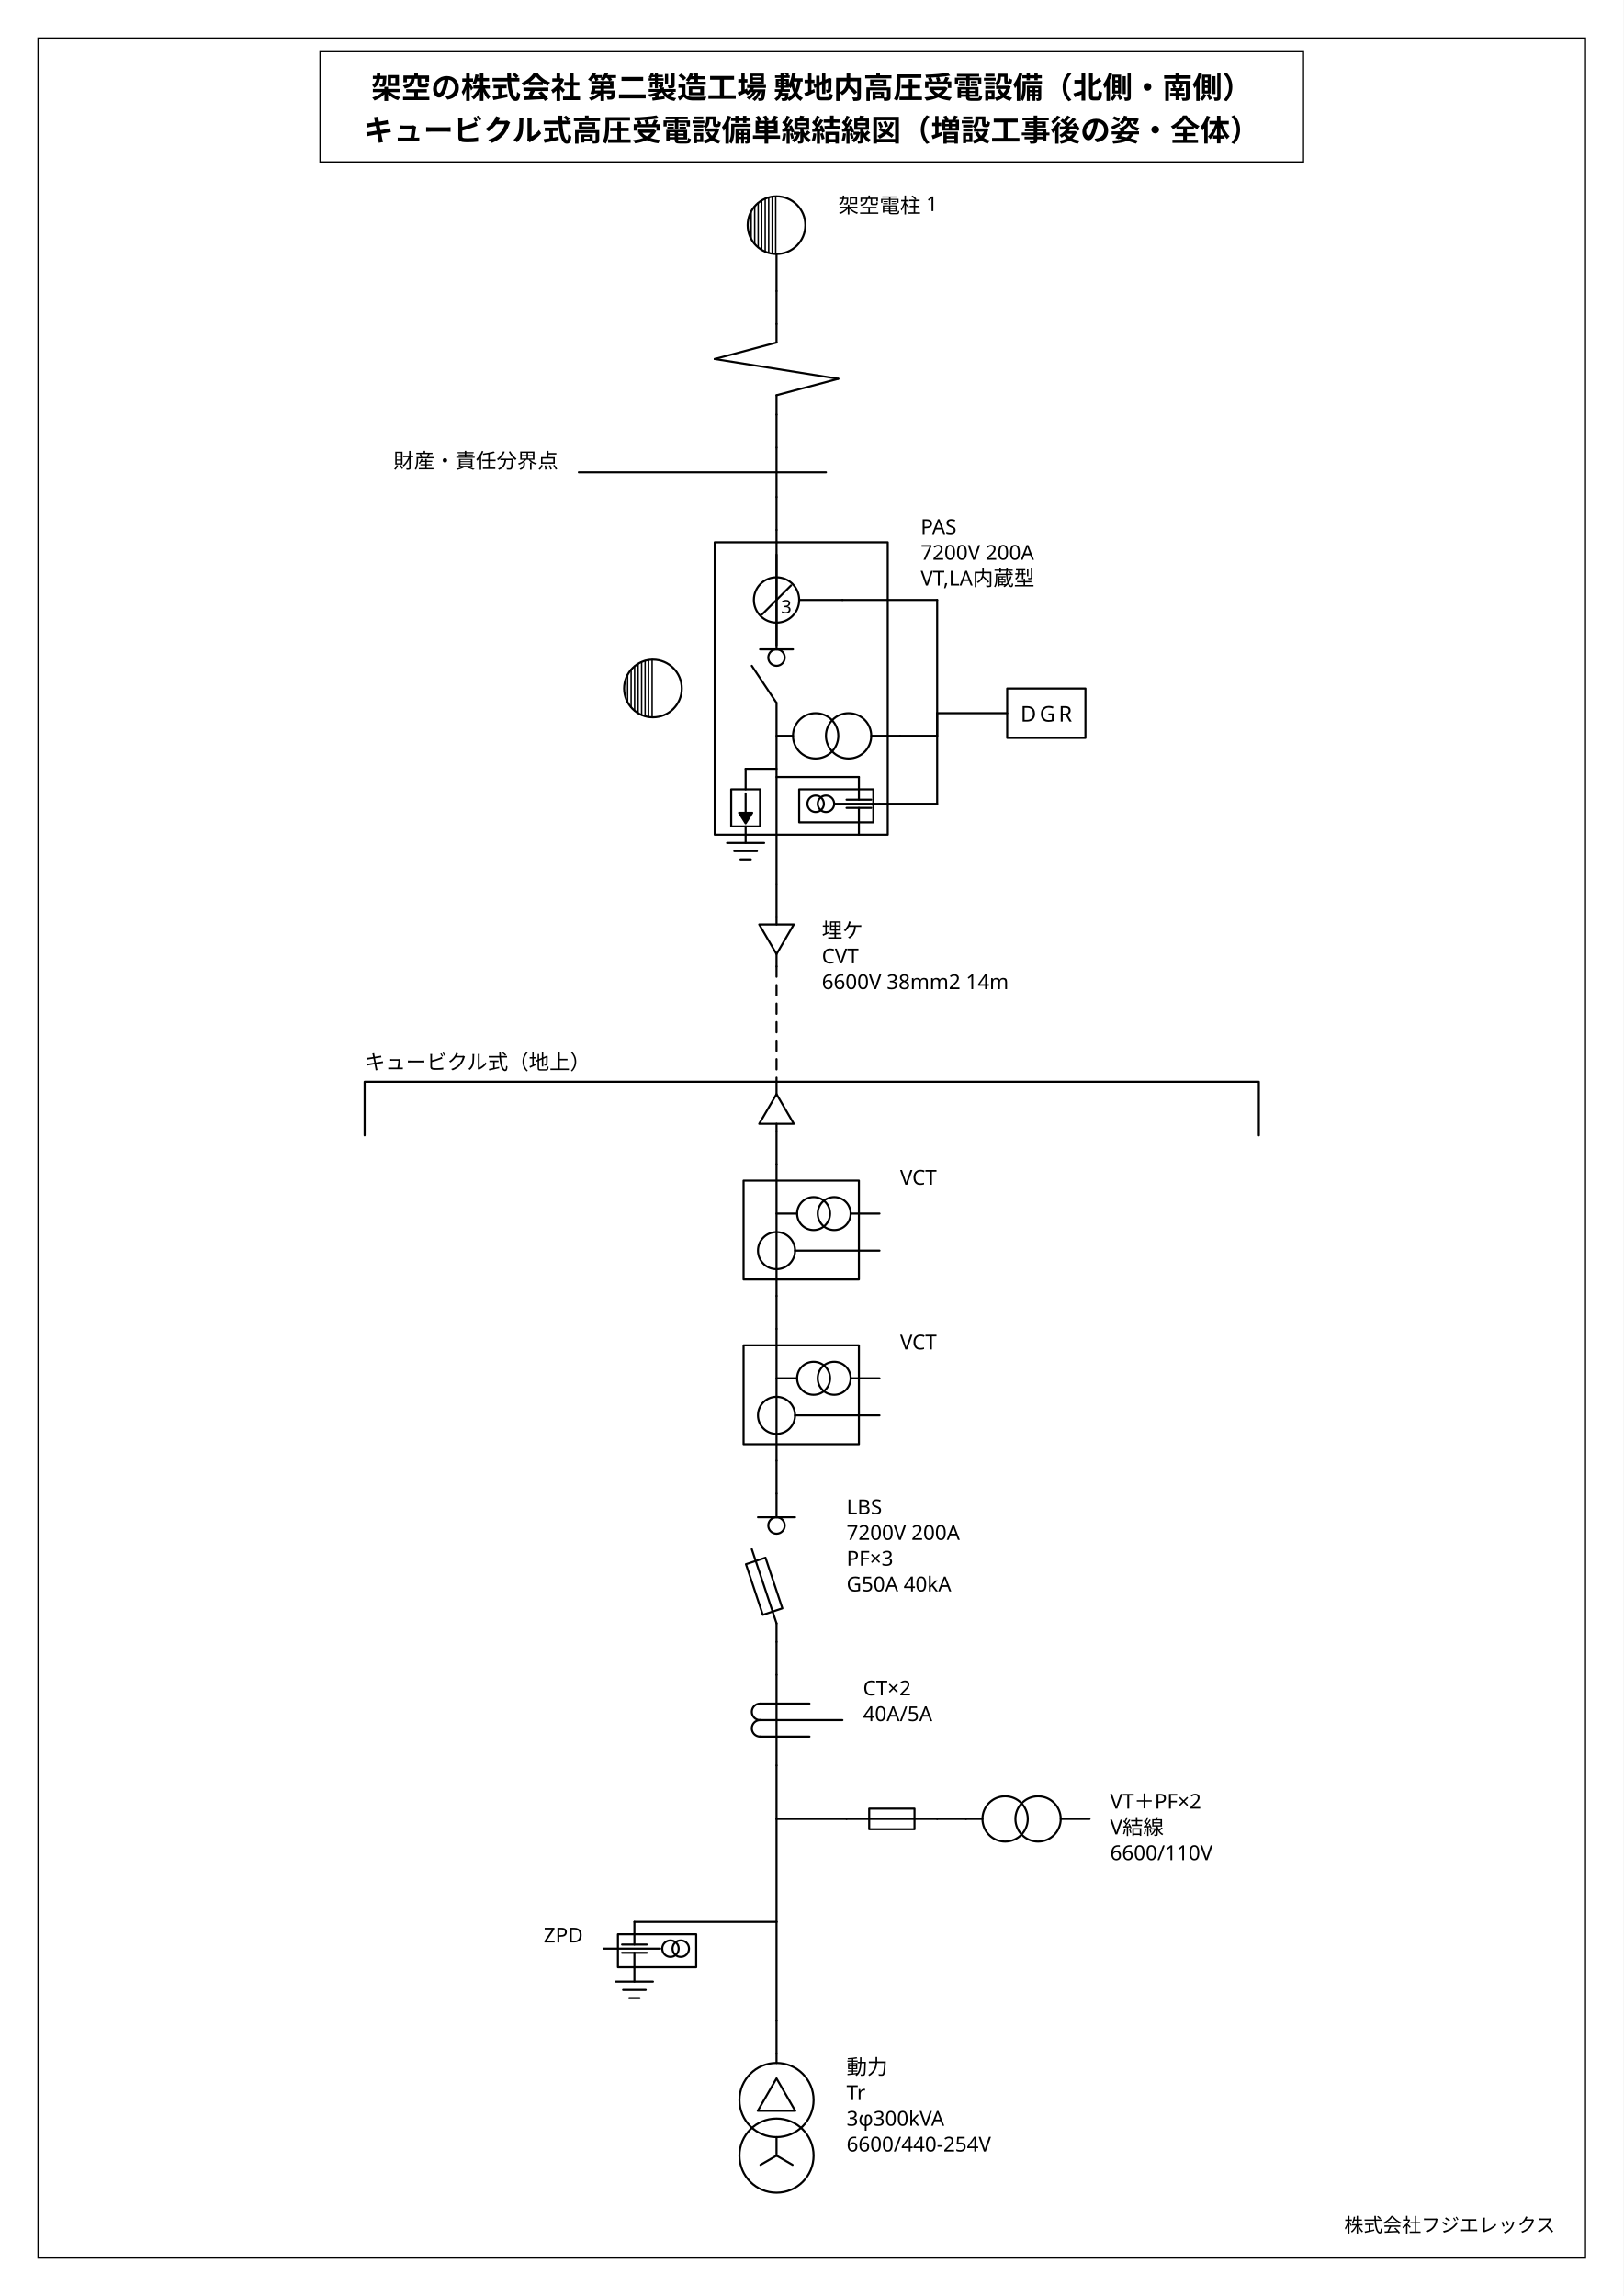
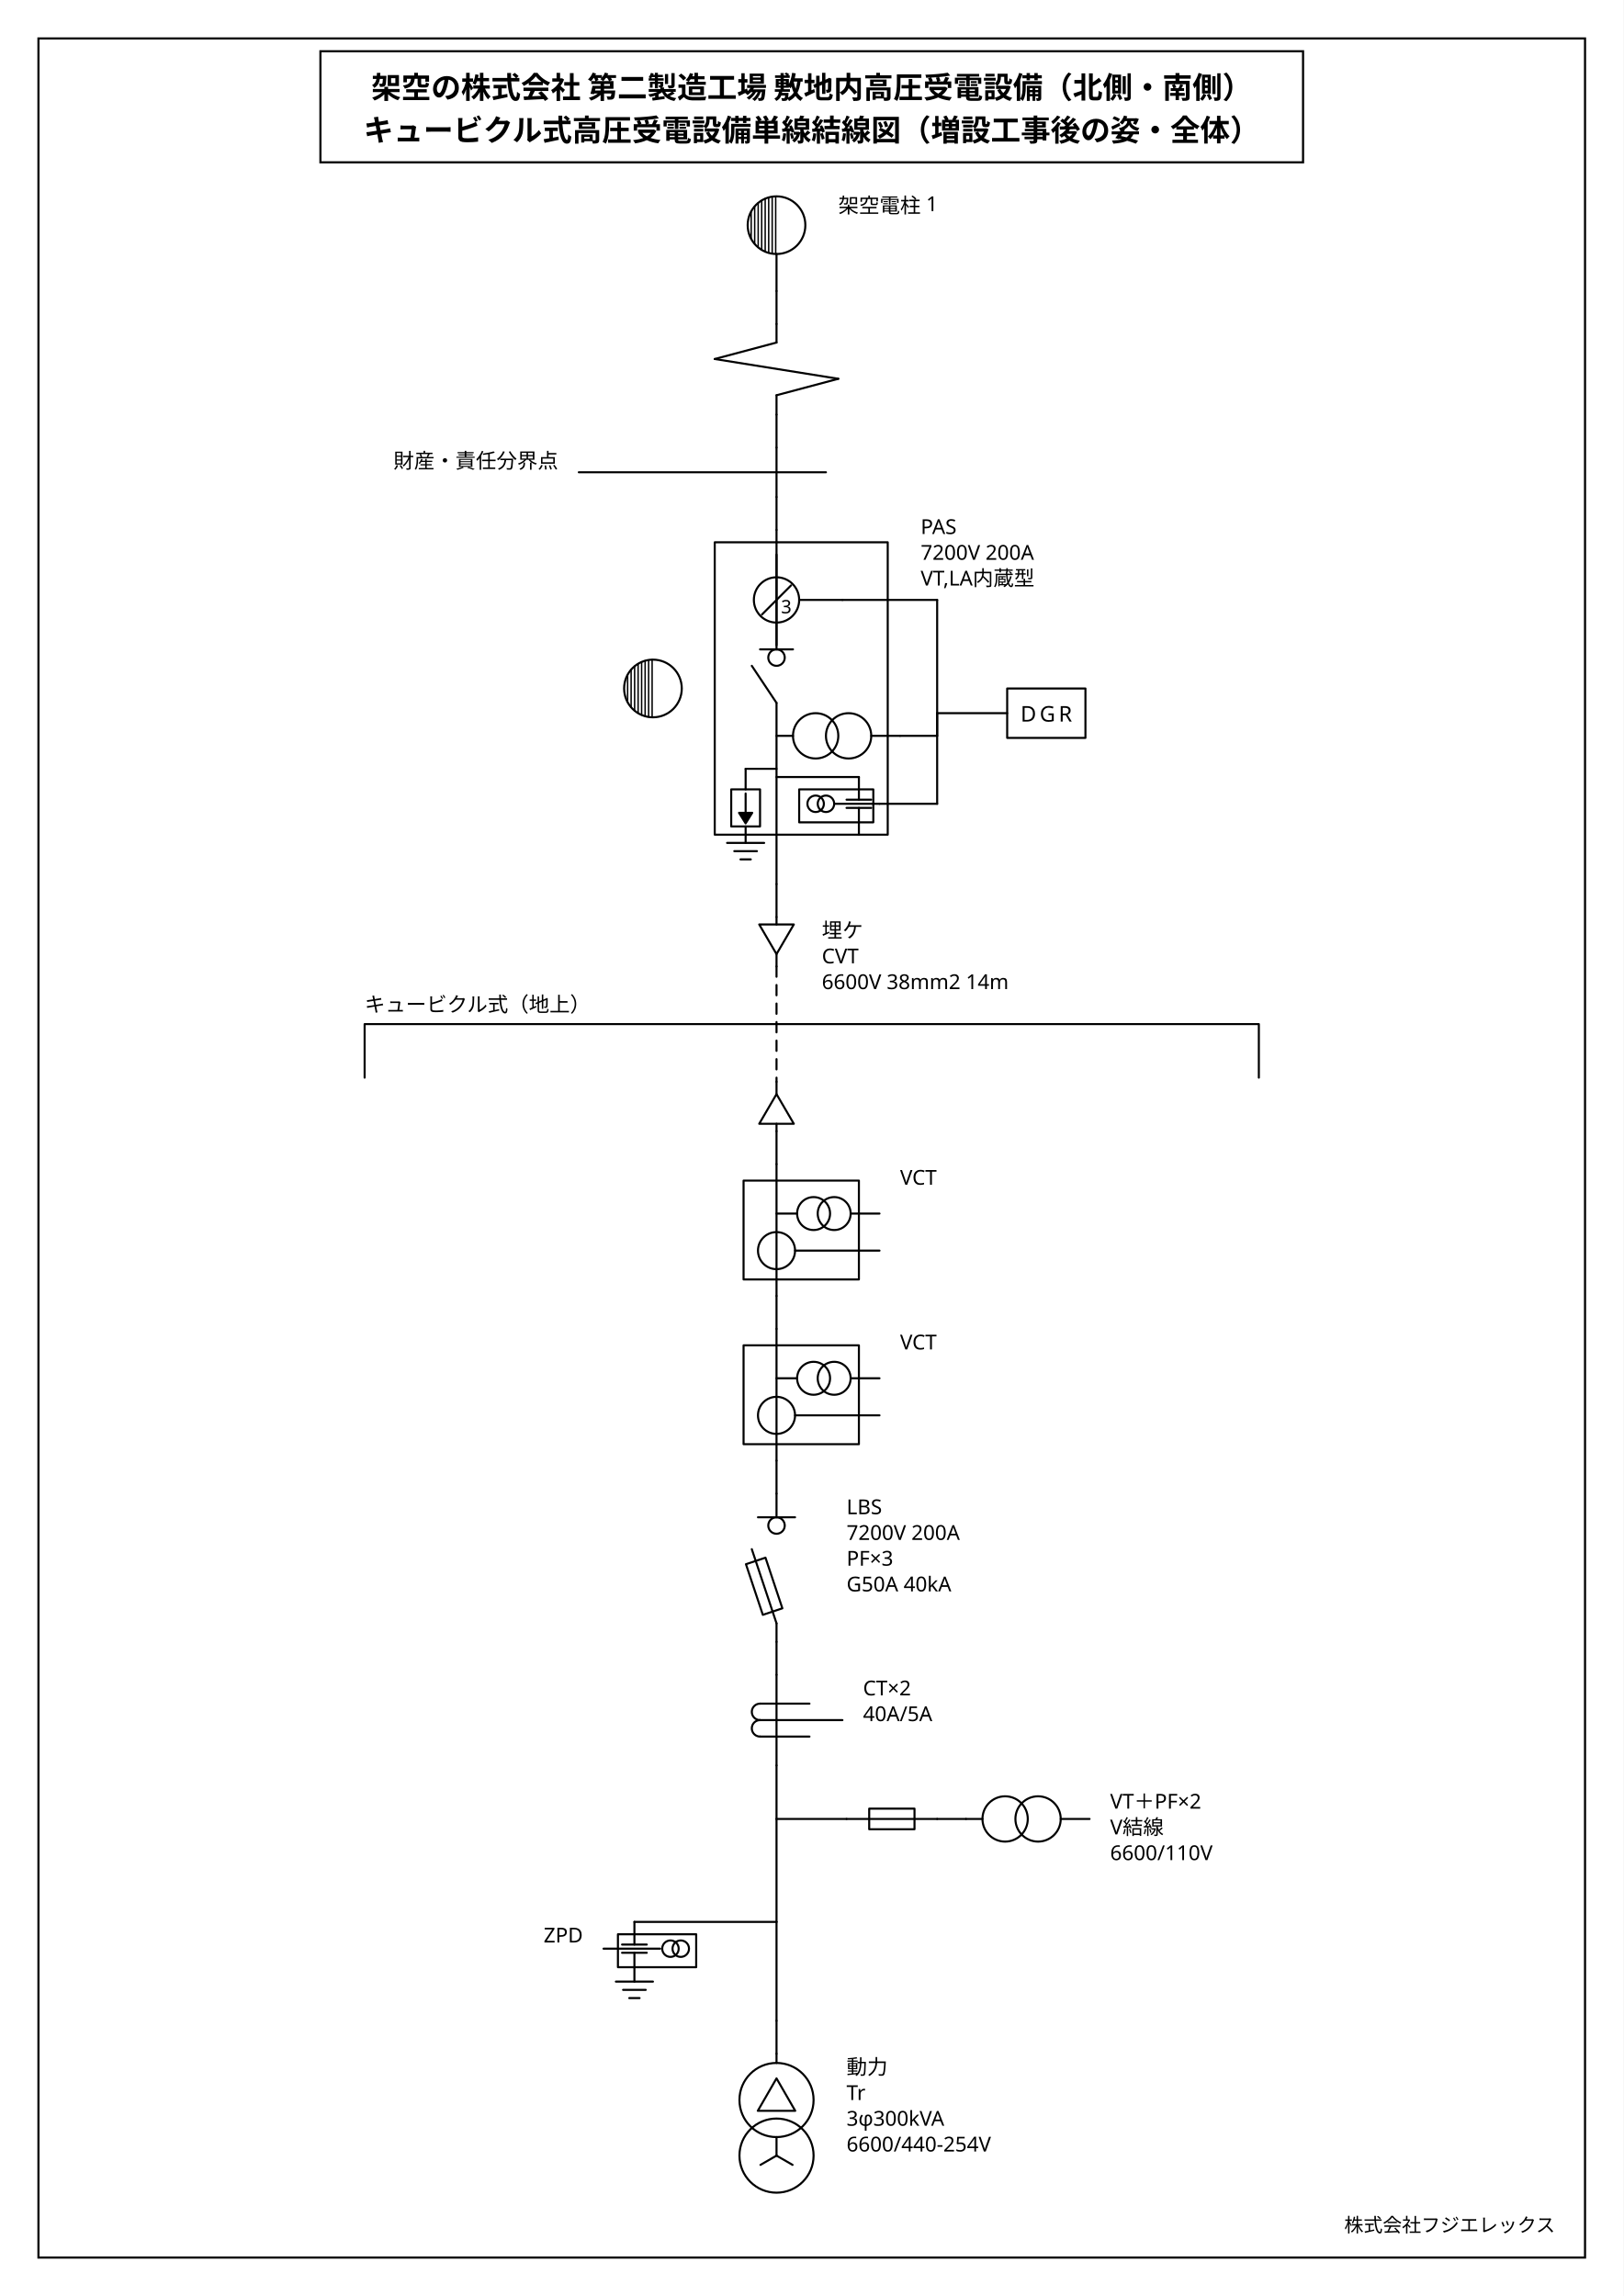
<svg xmlns="http://www.w3.org/2000/svg" viewBox="0 0 760 1075" width="760" height="1075">
  <rect x="0" y="0" width="760" height="1075" fill="#fff" />
  <g stroke="#000" fill="none">
    <rect x="18" y="18" width="724" height="1039" stroke-width="1" />
    <rect x="150" y="24" width="460" height="52" stroke-width="1" />
  </g>
  <text x="380" y="46" font-size="14" font-weight="700" text-anchor="middle" font-family="IPAGothic, 'IPAゴシック', 'Noto Sans JP', 'Hiragino Kaku Gothic ProN', 'Yu Gothic', sans-serif" fill="#000">架空の株式会社 第二製造工場 敷地内高圧受電設備（北側・南側）</text>
  <text x="380" y="66" font-size="14" font-weight="700" text-anchor="middle" font-family="IPAGothic, 'IPAゴシック', 'Noto Sans JP', 'Hiragino Kaku Gothic ProN', 'Yu Gothic', sans-serif" fill="#000">キュービクル式高圧受電設備単線結線図（増設工事後の姿・全体）</text>
  <text x="728" y="1045" font-size="9" text-anchor="end" font-family="IPAGothic, 'IPAゴシック', 'Noto Sans JP', 'Hiragino Kaku Gothic ProN', 'Yu Gothic', sans-serif" fill="#000">株式会社フジエレックス</text>
  <g transform="translate(363.51 90) scale(0.9641)">
    <g stroke="#000" fill="none" stroke-linecap="round" stroke-linejoin="round" color="#000">
-       <path d="M -200 432 L 234.2 432 M -200 432 L -200 458 M 234.2 432 L 234.2 458" fill="none" stroke-width="1" />
-       <text x="-200" y="426" font-size="10" font-family="IPAGothic, 'IPAゴシック', 'Noto Sans JP', 'Hiragino Kaku Gothic ProN', 'Yu Gothic', sans-serif" fill="currentColor" stroke="none">キュービクル式（地上）</text>
+       <path d="M -200 404 L 234.2 404 M -200 404 L -200 430 M 234.2 404 L 234.2 430" fill="none" stroke-width="1" />
+       <text x="-200" y="398" font-size="10" font-family="IPAGothic, 'IPAゴシック', 'Noto Sans JP', 'Hiragino Kaku Gothic ProN', 'Yu Gothic', sans-serif" fill="currentColor" stroke="none">キュービクル式（地上）</text>
      <line x1="0" y1="48" x2="0" y2="64" stroke-width="1" />
      <line x1="0" y1="108" x2="0" y2="124" stroke-width="1" />
      <line x1="0" y1="148" x2="0" y2="164" stroke-width="1" />
      <line x1="0" y1="280" x2="-15" y2="280" stroke-width="1" />
      <line x1="0" y1="284" x2="40" y2="284" stroke-width="1" />
      <line x1="32" y1="198" x2="78" y2="198" stroke-width="1" />
      <line x1="78" y1="198" x2="78" y2="253" stroke-width="1" />
      <line x1="60" y1="264" x2="78" y2="264" stroke-width="1" />
      <line x1="78" y1="264" x2="78" y2="253" stroke-width="1" />
      <line x1="50" y1="297" x2="78" y2="297" stroke-width="1" />
      <line x1="78" y1="297" x2="78" y2="253" stroke-width="1" />
      <line x1="78" y1="253" x2="112" y2="253" stroke-width="1" />
      <line x1="0" y1="336" x2="0" y2="352" stroke-width="1" />
      <line x1="0" y1="376" x2="0" y2="432" stroke-width="1" stroke-dasharray="5 4" />
      <line x1="0" y1="456" x2="0" y2="472" stroke-width="1" />
      <line x1="0" y1="536" x2="0" y2="552" stroke-width="1" />
      <line x1="0" y1="616" x2="0" y2="632" stroke-width="1" />
      <line x1="0" y1="704" x2="0" y2="720" stroke-width="1" />
      <line x1="0" y1="764" x2="0" y2="790" stroke-width="1" />
      <line x1="0" y1="790" x2="34" y2="790" stroke-width="1" />
      <line x1="78" y1="790" x2="92" y2="790" stroke-width="1" />
      <line x1="0" y1="790" x2="0" y2="840" stroke-width="1" />
      <line x1="0" y1="840" x2="-69" y2="840" stroke-width="1" />
      <line x1="0" y1="840" x2="0" y2="888" stroke-width="1" />
      <line x1="0" y1="888" x2="0" y2="904" stroke-width="1" />
      <g transform="translate(-16 0)">
        <circle cx="16" cy="16" r="14" fill="none" stroke-width="1" />
        <line x1="3.7" y1="9.313" x2="3.7" y2="22.687" stroke-width="0.7" />
        <line x1="5.4" y1="6.855" x2="5.4" y2="25.145" stroke-width="0.7" />
        <line x1="7.1" y1="5.193" x2="7.1" y2="26.807" stroke-width="0.7" />
        <line x1="8.8" y1="3.993" x2="8.8" y2="28.007" stroke-width="0.7" />
        <line x1="10.5" y1="3.126" x2="10.5" y2="28.874" stroke-width="0.7" />
        <line x1="12.2" y1="2.526" x2="12.2" y2="29.474" stroke-width="0.7" />
        <line x1="13.9" y1="2.158" x2="13.9" y2="29.842" stroke-width="0.7" />
        <line x1="15.6" y1="2.006" x2="15.6" y2="29.994" stroke-width="0.7" />
        <line x1="16" y1="30" x2="16" y2="48" stroke-width="1" />
      </g>
      <text x="30" y="10" font-size="10" text-anchor="start" font-family="IPAGothic, 'IPAゴシック', 'Noto Sans JP', 'Hiragino Kaku Gothic ProN', 'Yu Gothic', sans-serif" fill="currentColor" stroke="none">
        <tspan x="30" dy="0">架空電柱 1</tspan>
      </text>
      <g transform="translate(-30 64)">
        <line x1="30" y1="0" x2="30" y2="9" stroke-width="1" />
        <line x1="30" y1="9" x2="0" y2="17" stroke-width="1" />
        <line x1="0" y1="17" x2="60" y2="26.6" stroke-width="1" />
        <line x1="60" y1="26.6" x2="30" y2="34.6" stroke-width="1" />
        <line x1="30" y1="34.6" x2="30" y2="44" stroke-width="1" />
      </g>
      <g transform="translate(-96 124)">
        <line x1="96" y1="0" x2="96" y2="24" stroke-width="1" />
        <line x1="0" y1="12" x2="120" y2="12" stroke-width="1" />
      </g>
      <text x="-106" y="134" font-size="10" text-anchor="end" font-family="IPAGothic, 'IPAゴシック', 'Noto Sans JP', 'Hiragino Kaku Gothic ProN', 'Yu Gothic', sans-serif" fill="currentColor" stroke="none">
        <tspan x="-106" dy="0">財産・責任分界点</tspan>
      </text>
      <g transform="translate(-36 164)">
        <line x1="36" y1="0" x2="36" y2="6" stroke-width="1" />
        <rect x="6" y="6" width="84" height="142" fill="none" stroke-width="1" />
        <line x1="36" y1="6" x2="36" y2="58" stroke-width="1" />
        <line x1="28" y1="58" x2="44" y2="58" stroke-width="1" />
        <circle cx="36" cy="62" r="4" fill="none" stroke-width="1" />
        <line x1="36" y1="84" x2="24" y2="66" stroke-width="1" />
        <line x1="36" y1="84" x2="36" y2="172" stroke-width="1" />
      </g>
      <text x="70" y="166" font-size="10" text-anchor="start" font-family="IPAGothic, 'IPAゴシック', 'Noto Sans JP', 'Hiragino Kaku Gothic ProN', 'Yu Gothic', sans-serif" fill="currentColor" stroke="none">
        <tspan x="70" dy="0">PAS</tspan>
        <tspan x="70" dy="12.5">7200V 200A</tspan>
        <tspan x="70" dy="12.5">VT,LA内蔵型</tspan>
      </text>
      <g transform="translate(-76 225)">
        <circle cx="16" cy="16" r="14" fill="none" stroke-width="1" />
        <line x1="3.7" y1="9.313" x2="3.7" y2="22.687" stroke-width="0.7" />
        <line x1="5.4" y1="6.855" x2="5.4" y2="25.145" stroke-width="0.7" />
        <line x1="7.1" y1="5.193" x2="7.1" y2="26.807" stroke-width="0.7" />
        <line x1="8.8" y1="3.993" x2="8.8" y2="28.007" stroke-width="0.7" />
        <line x1="10.5" y1="3.126" x2="10.5" y2="28.874" stroke-width="0.7" />
        <line x1="12.2" y1="2.526" x2="12.2" y2="29.474" stroke-width="0.7" />
        <line x1="13.9" y1="2.158" x2="13.9" y2="29.842" stroke-width="0.7" />
        <line x1="15.6" y1="2.006" x2="15.6" y2="29.994" stroke-width="0.7" />
      </g>
      <g transform="translate(-20 176)">
        <line x1="20" y1="0" x2="20" y2="44" stroke-width="1" />
        <circle cx="20" cy="22" r="11" fill="none" stroke-width="1" />
        <line x1="12.929" y1="29.071" x2="27.071" y2="14.929" stroke-width="1" />
        <text x="24.75" y="25" font-size="9" text-anchor="middle" dominant-baseline="central" font-family="IPAGothic, 'IPAゴシック', 'Noto Sans JP', 'Hiragino Kaku Gothic ProN', 'Yu Gothic', sans-serif" fill="currentColor" stroke="none">3</text>
        <line x1="31" y1="22" x2="52" y2="22" stroke-width="1" />
      </g>
      <g transform="translate(0 249)">
        <line x1="0" y1="15" x2="8" y2="15" stroke-width="1" />
        <circle cx="19" cy="15" r="11" fill="none" stroke-width="1" />
        <circle cx="35" cy="15" r="11" fill="none" stroke-width="1" />
        <line x1="46" y1="15" x2="60" y2="15" stroke-width="1" />
      </g>
      <g transform="translate(-35 280)">
        <line x1="20" y1="0" x2="20" y2="10" stroke-width="1" />
        <rect x="13" y="10" width="14" height="18" fill="none" stroke-width="1" />
        <line x1="20" y1="12" x2="20" y2="23" stroke-width="1" />
        <polygon points="16.8,21.38 20,26.5 23.2,21.38" fill="currentColor" stroke-width="1" />
        <line x1="20" y1="28" x2="20" y2="36" stroke-width="1" />
        <line x1="11" y1="36" x2="29" y2="36" stroke-width="1" />
        <line x1="14.5" y1="40" x2="25.5" y2="40" stroke-width="1" />
        <line x1="17.5" y1="44" x2="22.5" y2="44" stroke-width="1" />
      </g>
      <g transform="translate(10 284)">
        <line x1="30" y1="0" x2="30" y2="11" stroke-width="1" />
        <rect x="1" y="6" width="36" height="16" fill="none" stroke-width="1" />
        <line x1="24" y1="11" x2="36" y2="11" stroke-width="1" />
        <line x1="24" y1="15" x2="36" y2="15" stroke-width="1" />
        <line x1="30" y1="15" x2="30" y2="28" stroke-width="1" />
        <line x1="18" y1="13" x2="40" y2="13" stroke-width="1" />
        <circle cx="9" cy="13" r="4" fill="none" stroke-width="1" />
        <circle cx="14" cy="13" r="4" fill="none" stroke-width="1" />
      </g>
      <g transform="translate(112 241)">
        <rect x="0" y="0" width="38" height="24" fill="none" stroke-width="1" />
        <text x="19" y="12" font-size="10.5" text-anchor="middle" dominant-baseline="central" font-family="IPAGothic, 'IPAゴシック', 'Noto Sans JP', 'Hiragino Kaku Gothic ProN', 'Yu Gothic', sans-serif" letter-spacing="1.6" fill="currentColor" stroke="none">DGR</text>
      </g>
      <g transform="translate(-12 352)">
        <line x1="12" y1="0" x2="12" y2="3.6" stroke-width="1" />
        <polygon points="3.6,3.6 20.4,3.6 12,18" fill="none" stroke-width="1" />
        <line x1="12" y1="18" x2="12" y2="24" stroke-width="1" />
      </g>
      <text x="22" y="362" font-size="10" text-anchor="start" font-family="IPAGothic, 'IPAゴシック', 'Noto Sans JP', 'Hiragino Kaku Gothic ProN', 'Yu Gothic', sans-serif" fill="currentColor" stroke="none">
        <tspan x="22" dy="0">埋ケ</tspan>
        <tspan x="22" dy="12.5">CVT</tspan>
        <tspan x="22" dy="12.5">6600V 38mm2 14m</tspan>
      </text>
      <g transform="translate(-12 432) rotate(180 12 12)">
        <line x1="12" y1="0" x2="12" y2="3.6" stroke-width="1" />
        <polygon points="3.6,3.6 20.4,3.6 12,18" fill="none" stroke-width="1" />
        <line x1="12" y1="18" x2="12" y2="24" stroke-width="1" />
      </g>
      <g transform="translate(-22 472)">
        <line x1="22" y1="0" x2="22" y2="64" stroke-width="1" />
        <rect x="6" y="8" width="56" height="48" fill="none" stroke-width="1" />
        <line x1="22" y1="24" x2="32" y2="24" stroke-width="1" />
        <circle cx="40" cy="24" r="8" fill="none" stroke-width="1" />
        <circle cx="50" cy="24" r="8" fill="none" stroke-width="1" />
        <line x1="58" y1="24" x2="72" y2="24" stroke-width="1" />
        <circle cx="22" cy="42" r="9" fill="none" stroke-width="1" />
        <line x1="31" y1="42" x2="72" y2="42" stroke-width="1" />
      </g>
      <text x="60" y="482" font-size="10" text-anchor="start" font-family="IPAGothic, 'IPAゴシック', 'Noto Sans JP', 'Hiragino Kaku Gothic ProN', 'Yu Gothic', sans-serif" fill="currentColor" stroke="none">
        <tspan x="60" dy="0">VCT</tspan>
      </text>
      <g transform="translate(-22 552)">
        <line x1="22" y1="0" x2="22" y2="64" stroke-width="1" />
        <rect x="6" y="8" width="56" height="48" fill="none" stroke-width="1" />
        <line x1="22" y1="24" x2="32" y2="24" stroke-width="1" />
        <circle cx="40" cy="24" r="8" fill="none" stroke-width="1" />
        <circle cx="50" cy="24" r="8" fill="none" stroke-width="1" />
        <line x1="58" y1="24" x2="72" y2="24" stroke-width="1" />
        <circle cx="22" cy="42" r="9" fill="none" stroke-width="1" />
        <line x1="31" y1="42" x2="72" y2="42" stroke-width="1" />
      </g>
      <text x="60" y="562" font-size="10" text-anchor="start" font-family="IPAGothic, 'IPAゴシック', 'Noto Sans JP', 'Hiragino Kaku Gothic ProN', 'Yu Gothic', sans-serif" fill="currentColor" stroke="none">
        <tspan x="60" dy="0">VCT</tspan>
      </text>
      <g transform="translate(-24 632)">
        <line x1="24" y1="0" x2="24" y2="11.5" stroke-width="1" />
        <line x1="15" y1="11.5" x2="33" y2="11.5" stroke-width="1" />
        <circle cx="24" cy="15.5" r="4" fill="none" stroke-width="1" />
        <line x1="24" y1="63" x2="12" y2="27" stroke-width="1" />
        <polygon points="26.843,55.719 18.643,31.119 9.157,34.281 17.357,58.881" fill="none" stroke-width="1" />
        <line x1="24" y1="63" x2="24" y2="72" stroke-width="1" />
      </g>
      <text x="34" y="642" font-size="10" text-anchor="start" font-family="IPAGothic, 'IPAゴシック', 'Noto Sans JP', 'Hiragino Kaku Gothic ProN', 'Yu Gothic', sans-serif" fill="currentColor" stroke="none">
        <tspan x="34" dy="0">LBS</tspan>
        <tspan x="34" dy="12.5">7200V 200A</tspan>
        <tspan x="34" dy="12.5">PF×3</tspan>
        <tspan x="34" dy="12.5">G50A 40kA</tspan>
      </text>
      <g transform="translate(-24 720)">
        <line x1="24" y1="0" x2="24" y2="44" stroke-width="1" />
        <line x1="16" y1="14" x2="40" y2="14" stroke-width="1" />
        <line x1="16" y1="30" x2="40" y2="30" stroke-width="1" />
        <line x1="16" y1="22" x2="56" y2="22" stroke-width="1" />
        <path d="M 16 14 A 4 4 0 0 0 16 22" fill="none" stroke-width="1" />
        <path d="M 16 22 A 4 4 0 0 0 16 30" fill="none" stroke-width="1" />
      </g>
      <text x="42" y="730" font-size="10" text-anchor="start" font-family="IPAGothic, 'IPAゴシック', 'Noto Sans JP', 'Hiragino Kaku Gothic ProN', 'Yu Gothic', sans-serif" fill="currentColor" stroke="none">
        <tspan x="42" dy="0">CT×2</tspan>
        <tspan x="42" dy="12.5">40A/5A</tspan>
      </text>
      <g transform="translate(36 768) rotate(-90 20 22)">
        <line x1="20" y1="0" x2="20" y2="44" stroke-width="1" />
        <rect x="15" y="11" width="10" height="22" fill="none" stroke-width="1" />
      </g>
      <g transform="translate(92 775)">
        <line x1="0" y1="15" x2="8" y2="15" stroke-width="1" />
        <circle cx="19" cy="15" r="11" fill="none" stroke-width="1" />
        <circle cx="35" cy="15" r="11" fill="none" stroke-width="1" />
        <line x1="46" y1="15" x2="60" y2="15" stroke-width="1" />
      </g>
      <text x="162" y="785" font-size="10" text-anchor="start" font-family="IPAGothic, 'IPAゴシック', 'Noto Sans JP', 'Hiragino Kaku Gothic ProN', 'Yu Gothic', sans-serif" fill="currentColor" stroke="none">
        <tspan x="162" dy="0">VT＋PF×2</tspan>
        <tspan x="162" dy="12.5">V結線</tspan>
        <tspan x="162" dy="12.5">6600/110V</tspan>
      </text>
      <g transform="translate(-84 840)">
        <line x1="15" y1="0" x2="15" y2="11" stroke-width="1" />
        <rect x="7" y="6" width="38" height="16" fill="none" stroke-width="1" />
        <line x1="9" y1="11" x2="21" y2="11" stroke-width="1" />
        <line x1="9" y1="15" x2="21" y2="15" stroke-width="1" />
        <line x1="15" y1="15" x2="15" y2="29" stroke-width="1" />
        <line x1="6" y1="29" x2="24" y2="29" stroke-width="1" />
        <line x1="9.5" y1="33" x2="20.5" y2="33" stroke-width="1" />
        <line x1="12.5" y1="37" x2="17.5" y2="37" stroke-width="1" />
        <line x1="0" y1="13" x2="27.5" y2="13" stroke-width="1" />
        <circle cx="32.5" cy="13" r="4" fill="none" stroke-width="1" />
        <circle cx="37.5" cy="13" r="4" fill="none" stroke-width="1" />
      </g>
      <text x="-94" y="850" font-size="10" text-anchor="end" font-family="IPAGothic, 'IPAゴシック', 'Noto Sans JP', 'Hiragino Kaku Gothic ProN', 'Yu Gothic', sans-serif" fill="currentColor" stroke="none">
        <tspan x="-94" dy="0">ZPD</tspan>
      </text>
      <g transform="translate(-24 904)">
        <line x1="24" y1="0" x2="24" y2="4.5" stroke-width="1" />
        <circle cx="24" cy="22.5" r="18" fill="none" stroke-width="1" />
        <circle cx="24" cy="49.5" r="18" fill="none" stroke-width="1" />
        <polygon points="24,12 33.093,27.75 14.907,27.75" fill="none" stroke-width="1" />
        <line x1="24" y1="49.5" x2="24" y2="40.5" stroke-width="1" />
        <line x1="24" y1="49.5" x2="31.794" y2="54" stroke-width="1" />
        <line x1="24" y1="49.5" x2="16.206" y2="54" stroke-width="1" />
      </g>
      <text x="34" y="914" font-size="10" text-anchor="start" font-family="IPAGothic, 'IPAゴシック', 'Noto Sans JP', 'Hiragino Kaku Gothic ProN', 'Yu Gothic', sans-serif" fill="currentColor" stroke="none">
        <tspan x="34" dy="0">動力</tspan>
        <tspan x="34" dy="12.5">Tr</tspan>
        <tspan x="34" dy="12.5">3φ300kVA</tspan>
        <tspan x="34" dy="12.5">6600/440-254V</tspan>
      </text>
    </g>
  </g>
</svg>
